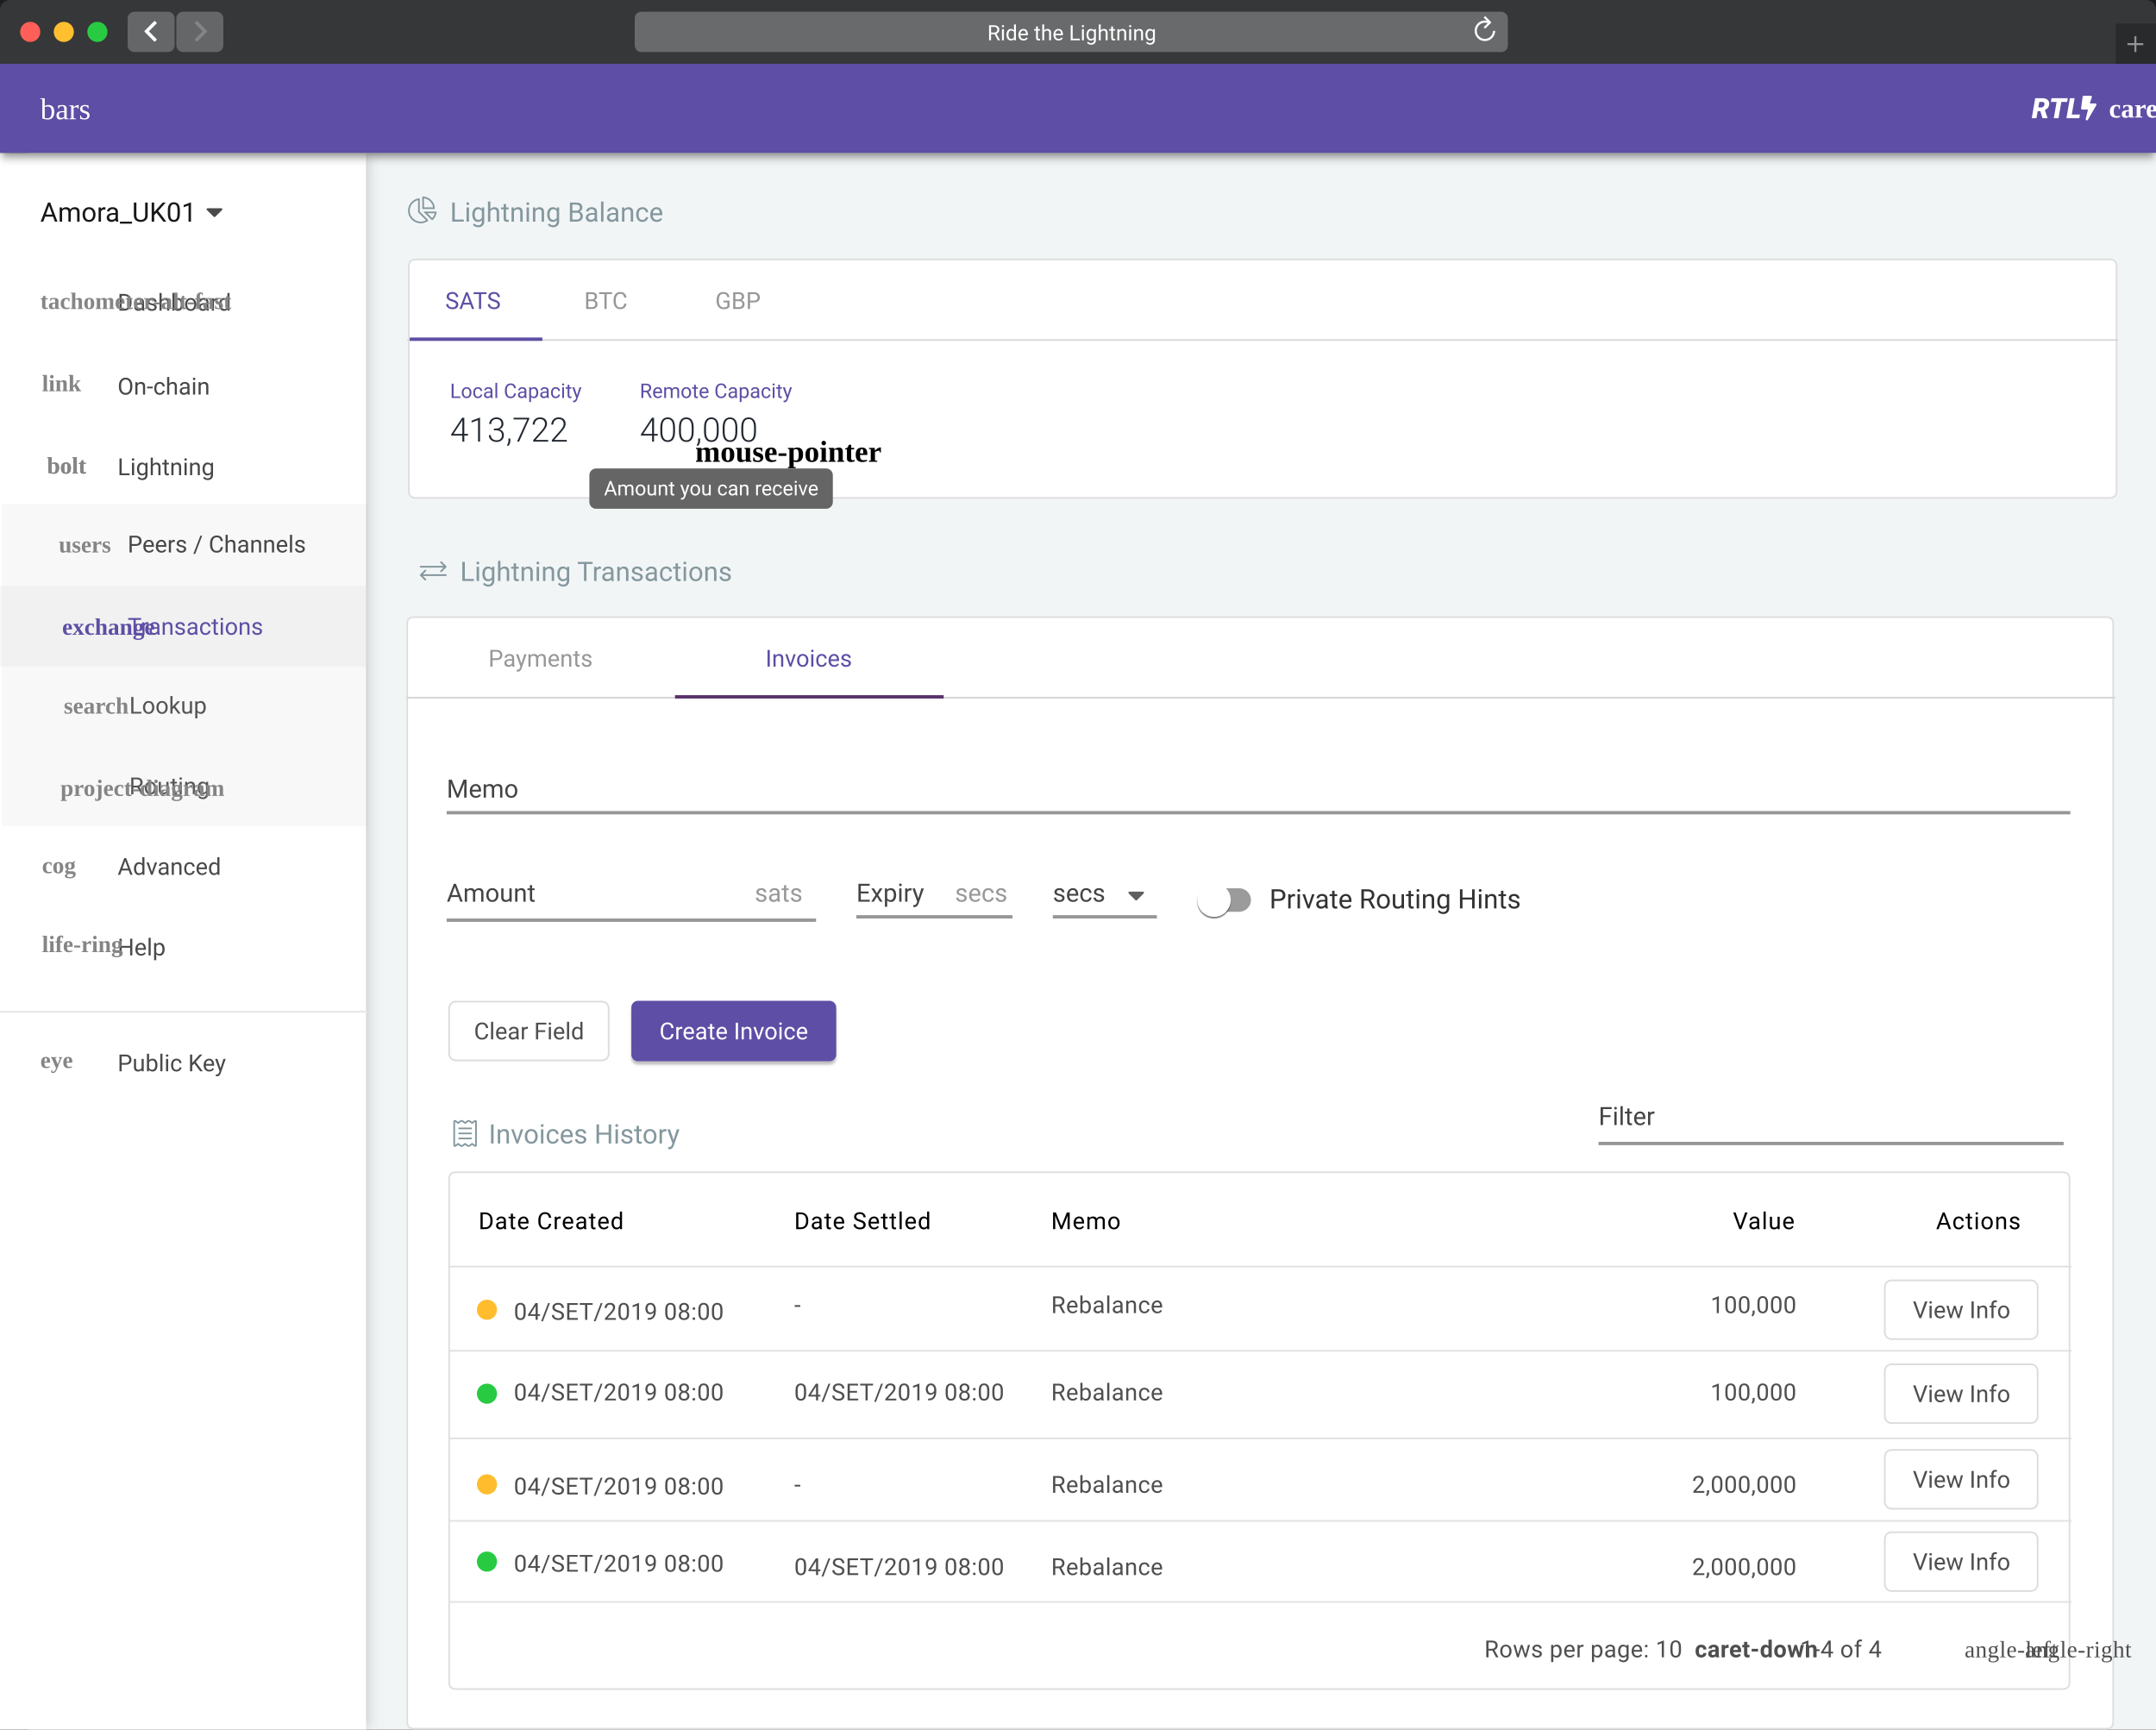
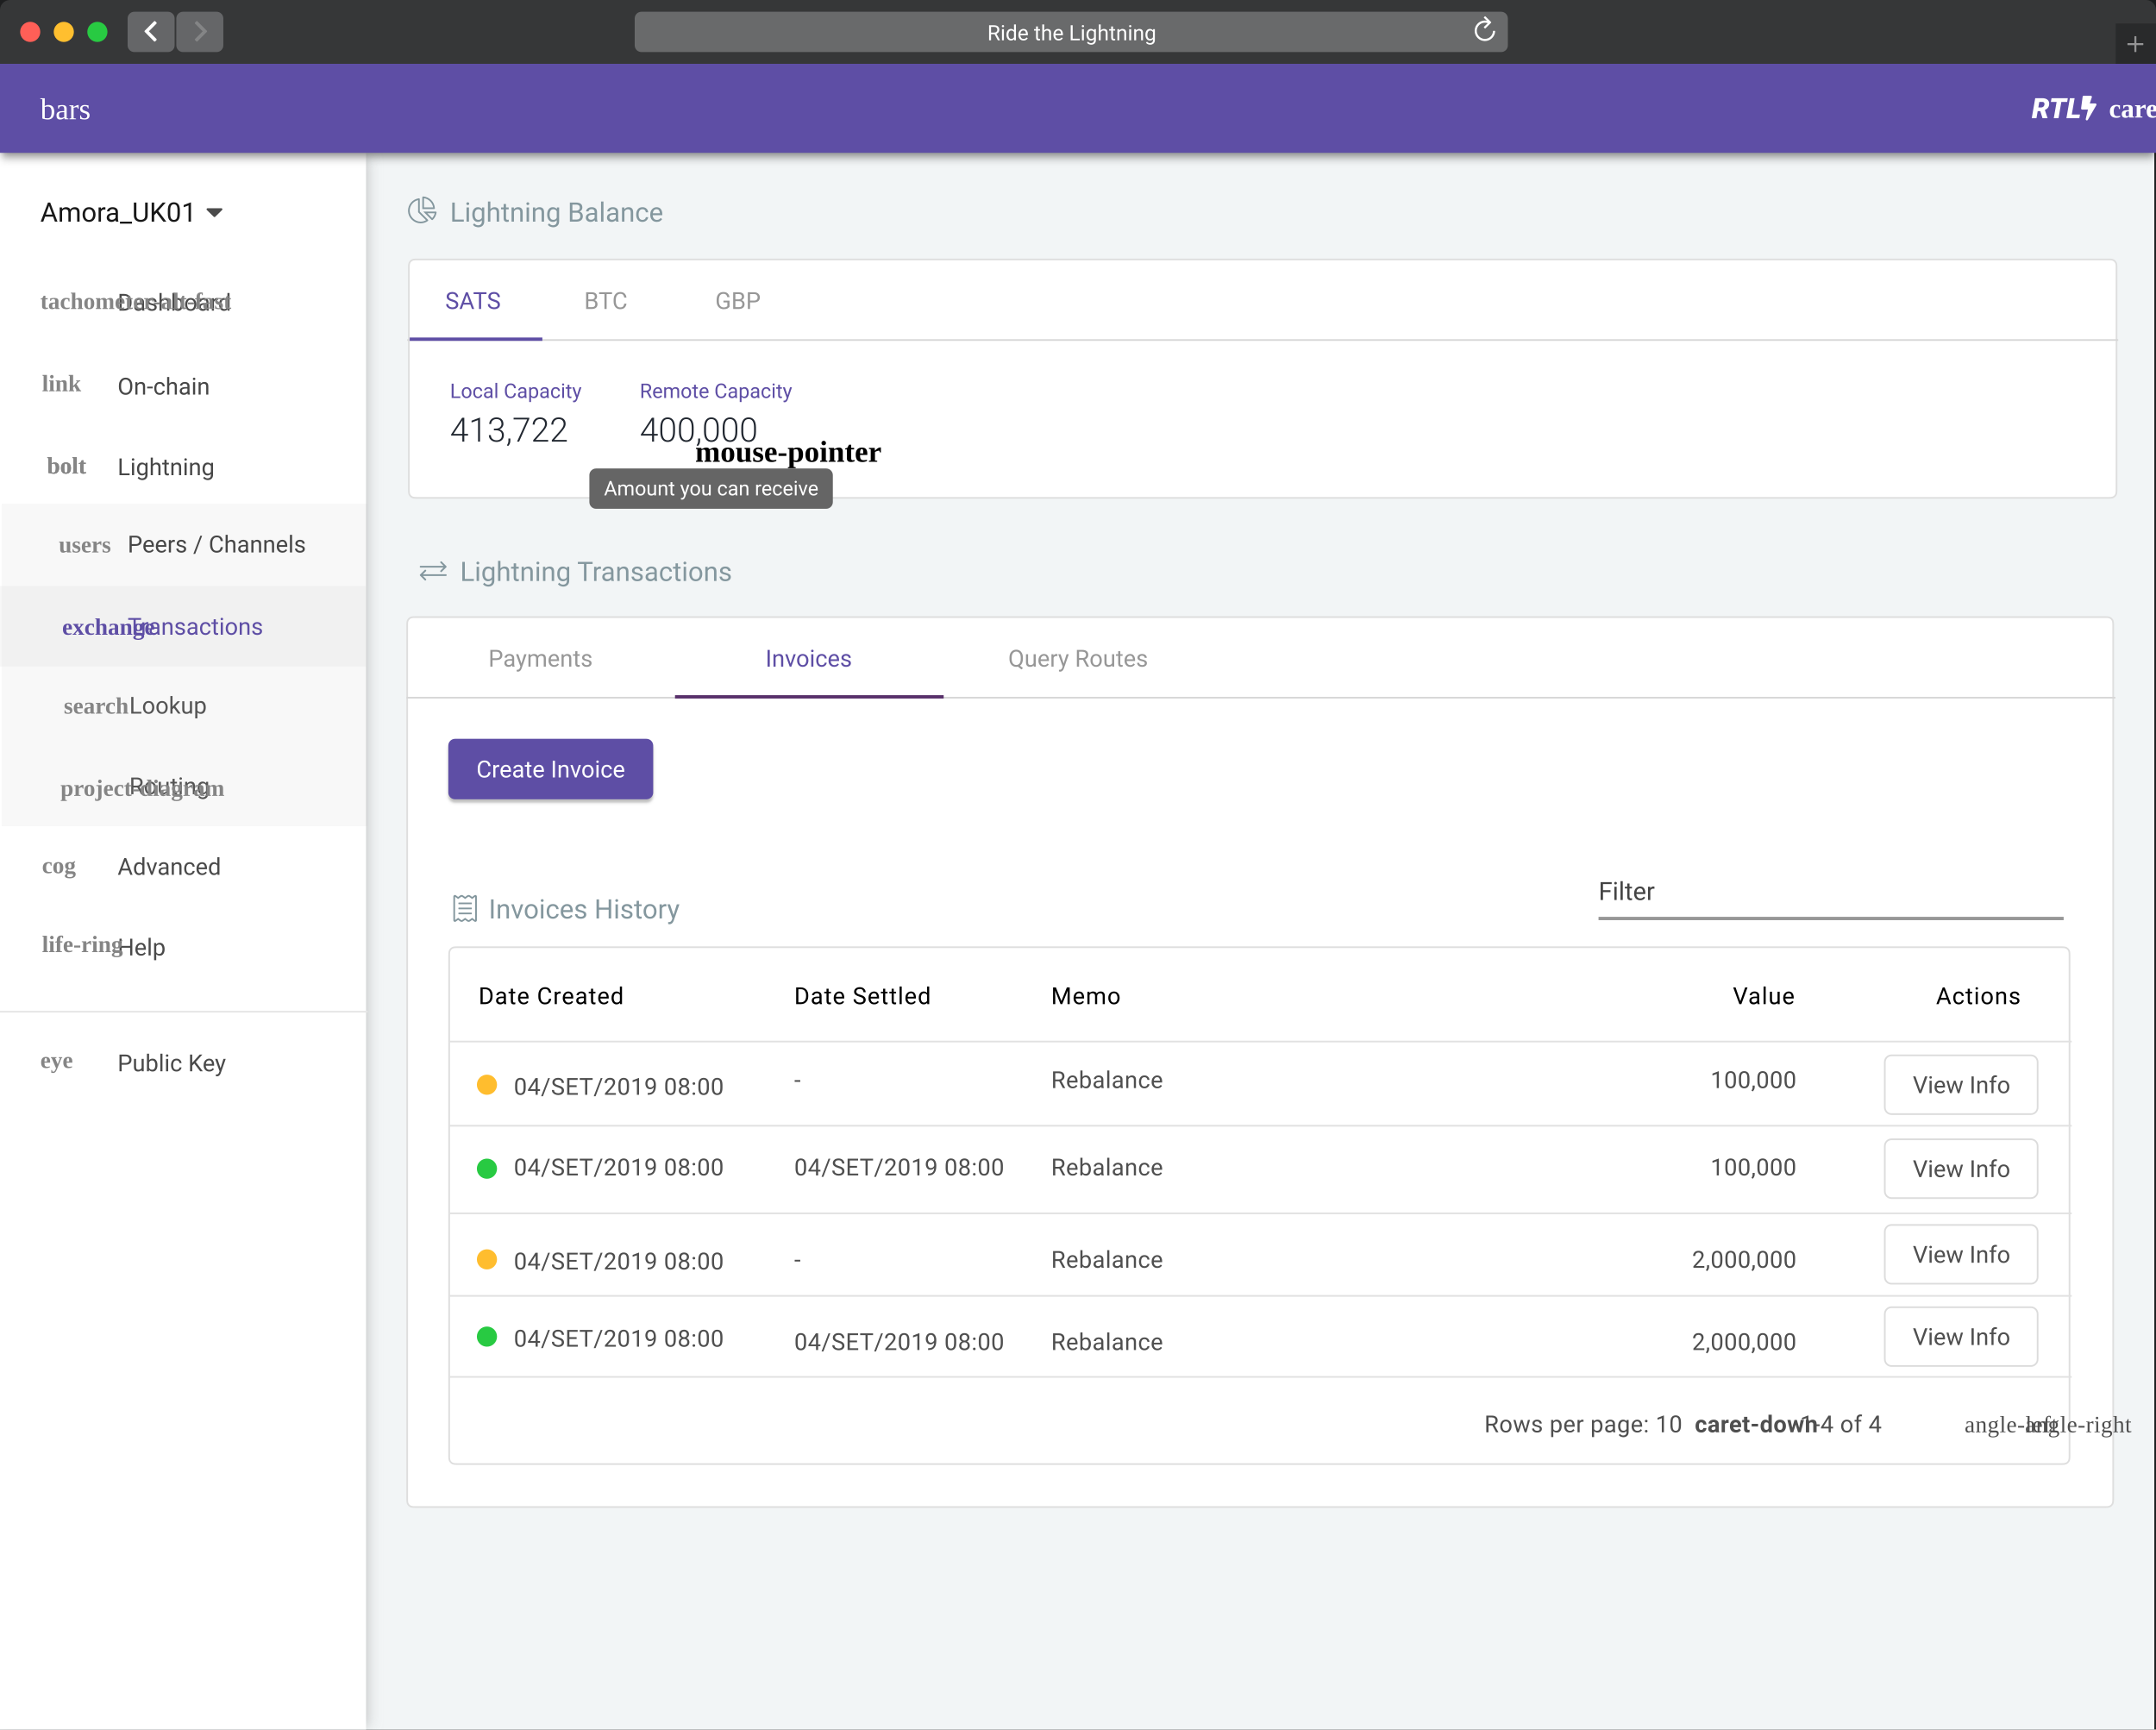
<svg xmlns="http://www.w3.org/2000/svg" xmlns:xlink="http://www.w3.org/1999/xlink" width="1284px" height="1030px" viewBox="0 0 1284 1030" version="1.1">
  <defs>
    <rect id="path-1" x="0" y="0" width="122" height="36" rx="4" />
    <filter x="-3.3%" y="-5.6%" width="106.6%" height="122.2%" filterUnits="objectBoundingBox" id="filter-2">
      <feOffset dx="0" dy="2" in="SourceAlpha" result="shadowOffsetOuter1" />
      <feGaussianBlur stdDeviation="1" in="shadowOffsetOuter1" result="shadowBlurOuter1" />
      <feColorMatrix values="0 0 0 0 0   0 0 0 0 0   0 0 0 0 0  0 0 0 0.257 0" type="matrix" in="shadowBlurOuter1" />
    </filter>
-     <circle id="path-3" cx="10" cy="10" r="10" />
-     <filter x="-10.0%" y="-5.0%" width="120.0%" height="120.0%" filterUnits="objectBoundingBox" id="filter-4">
-       <feOffset dx="0" dy="1" in="SourceAlpha" result="shadowOffsetOuter1" />
-       <feGaussianBlur stdDeviation="0.5" in="shadowOffsetOuter1" result="shadowBlurOuter1" />
-       <feColorMatrix values="0 0 0 0 0   0 0 0 0 0   0 0 0 0 0  0 0 0 0.5 0" type="matrix" in="shadowBlurOuter1" />
-     </filter>
-     <rect id="path-5" x="0" y="91" width="218" height="939" />
-     <filter x="-6.7%" y="-1.3%" width="113.3%" height="103.1%" filterUnits="objectBoundingBox" id="filter-6">
+     <rect id="path-3" x="0" y="91" width="218" height="939" />
+     <filter x="-6.7%" y="-1.3%" width="113.3%" height="103.1%" filterUnits="objectBoundingBox" id="filter-4">
      <feOffset dx="0" dy="2" in="SourceAlpha" result="shadowOffsetOuter1" />
      <feGaussianBlur stdDeviation="4.5" in="shadowOffsetOuter1" result="shadowBlurOuter1" />
      <feColorMatrix values="0 0 0 0 0.509   0 0 0 0 0.508   0 0 0 0 0.508  0 0 0 0.5 0" type="matrix" in="shadowBlurOuter1" />
    </filter>
-     <rect id="path-7" x="0" y="38" width="1284" height="53" />
-     <filter x="-0.8%" y="-15.1%" width="101.6%" height="137.7%" filterUnits="objectBoundingBox" id="filter-8">
+     <rect id="path-5" x="0" y="38" width="1284" height="53" />
+     <filter x="-0.8%" y="-15.1%" width="101.6%" height="137.7%" filterUnits="objectBoundingBox" id="filter-6">
      <feOffset dx="0" dy="2" in="SourceAlpha" result="shadowOffsetOuter1" />
      <feGaussianBlur stdDeviation="3" in="shadowOffsetOuter1" result="shadowBlurOuter1" />
      <feColorMatrix values="0 0 0 0 0   0 0 0 0 0   0 0 0 0 0  0 0 0 0.5 0" type="matrix" in="shadowBlurOuter1" />
    </filter>
  </defs>
  <g id="lightning_nav02_02_1_invoices" stroke="none" stroke-width="1" fill="none" fill-rule="evenodd">
    <rect fill="#1D1E1F" x="0" y="0" width="1284" height="1030" />
-     <rect id="Background" fill="#F2F5F6" x="17" y="38" width="1284" height="992" />
+     <rect id="Background" fill="#F2F5F6" x="-1" y="38" width="1284" height="992" />
    <text id="Lightning-Transactio" font-family="Roboto-Regular, Roboto" font-size="16" font-weight="normal" fill="#84979E">
      <tspan x="274" y="346">Lightning Transactions</tspan>
    </text>
    <path d="M265.89,337.765 C266.037,337.619 266.037,337.381 265.89,337.235 L263,334.36 C262.854,334.213 262.616,334.213 262.47,334.36 L262.249,334.581 C262.102,334.727 262.102,334.965 262.249,335.111 L264.153,337 L250.375,337 C250.168,337 250,337.168 250,337.375 L250,337.625 C250,337.832 250.168,338 250.375,338 L264.153,338 L262.249,339.889 C262.102,340.035 262.102,340.273 262.249,340.419 L262.47,340.64 C262.616,340.787 262.854,340.787 263,340.64 L265.89,337.765 Z M250.11,342.765 C249.963,342.619 249.963,342.381 250.11,342.235 L253,339.36 C253.146,339.213 253.384,339.213 253.53,339.36 L253.751,339.581 C253.898,339.727 253.898,339.965 253.751,340.111 L251.847,342 L265.625,342 C265.832,342 266,342.168 266,342.375 L266,342.625 C266,342.832 265.832,343 265.625,343 L251.847,343 L253.751,344.889 C253.898,345.035 253.898,345.273 253.751,345.419 L253.53,345.64 C253.384,345.787 253.146,345.787 253,345.64 L250.11,342.765 Z" id="e" fill="#84979E" fill-rule="nonzero" />
-     <path d="M247.128,367.5 C245.578,367.5 244.941,367.623 244.282,367.975 C243.717,368.277 243.277,368.717 242.975,369.282 C242.623,369.941 242.5,370.578 242.5,372.128 L242.5,1024.872 C242.5,1026.422 242.623,1027.059 242.975,1027.718 C243.277,1028.283 243.717,1028.723 244.282,1029.025 C244.941,1029.377 245.578,1029.5 247.128,1029.5 L1253.872,1029.5 C1255.422,1029.5 1256.059,1029.377 1256.718,1029.025 C1257.283,1028.723 1257.723,1028.283 1258.025,1027.718 C1258.377,1027.059 1258.5,1026.422 1258.5,1024.872 L1258.5,372.128 C1258.5,370.578 1258.377,369.941 1258.025,369.282 C1257.723,368.717 1257.283,368.277 1256.718,367.975 C1256.059,367.623 1255.422,367.5 1253.872,367.5 L247.128,367.5 Z" id="Rectangle" stroke="#DEDEDE" fill="#FFFFFF" />
+     <path d="M1253.872,367.5 L247.128,367.5 C245.486,367.5 244.884,367.653 244.282,367.975 C243.719,368.276 243.276,368.719 242.975,369.282 C242.653,369.884 242.5,370.486 242.5,372.128 L242.5,892.872 C242.5,894.514 242.653,895.116 242.975,895.718 C243.276,896.281 243.719,896.724 244.282,897.025 C244.884,897.347 245.486,897.5 247.128,897.5 L1253.872,897.5 C1255.514,897.5 1256.116,897.347 1256.718,897.025 C1257.281,896.724 1257.724,896.281 1258.025,895.718 C1258.347,895.116 1258.5,894.514 1258.5,892.872 L1258.5,372.128 C1258.5,370.486 1258.347,369.884 1258.025,369.282 C1257.724,368.719 1257.281,368.276 1256.718,367.975 C1256.116,367.653 1255.514,367.5 1253.872,367.5 Z" id="Rectangle" stroke="#DEDEDE" fill="#FFFFFF" />
    <line x1="242.674" y1="415.5" x2="1259.326" y2="415.5" id="Line" stroke="#D7D7D7" stroke-linecap="square" />
    <rect id="Rectangle" fill="#5E4EA5" opacity="0" x="242" y="414" width="160" height="2" />
    <rect id="Rectangle" fill="#59316B" x="402" y="414" width="160" height="2" />
    <text id="Payments" font-family="Roboto-Regular, Roboto" font-size="14" font-weight="normal" fill="#979797">
      <tspan x="290.862" y="397">Payments</tspan>
    </text>
    <text id="Invoices" font-family="Roboto-Medium, Roboto" font-size="14" font-weight="400" fill="#5E4EA5">
      <tspan x="455.863" y="397">Invoices</tspan>
    </text>
-     <text id="Memo" font-family="Roboto-Regular, Roboto" font-size="15" font-weight="normal" fill="#444444">
-       <tspan x="266" y="475">Memo</tspan>
-     </text>
-     <rect id="Rectangle" stroke="#979797" fill="#D8D8D8" transform="translate(749.5, 484.5) scale(1, -1) translate(-749.5, -484.5) " x="266.5" y="484.5" width="966" height="1" />
-     <g id="Group-8" transform="translate(266, 523)">
-       <text id="Amount" font-family="Roboto-Regular, Roboto" font-size="15" font-weight="normal" fill="#444444">
-         <tspan x="0" y="14">Amount</tspan>
-       </text>
-       <rect id="Rectangle" stroke="#979797" fill="#D8D8D8" x="0.5" y="24.5" width="219" height="1" />
-       <text id="sats" font-family="Roboto-Regular, Roboto" font-size="15" font-weight="normal" fill="#999999">
-         <tspan x="183.472" y="14">sats</tspan>
-       </text>
-       <text id="secs" font-family="Roboto-Regular, Roboto" font-size="15" font-weight="normal" fill="#999999">
-         <tspan x="302.733" y="14">secs</tspan>
-       </text>
-     </g>
-     <text id="Amount" opacity="0" font-family="Roboto-Regular, Roboto" font-size="12" font-weight="normal" fill="#5E4EA5">
-       <tspan x="266" y="450">Amount</tspan>
-     </text>
-     <g id="Group-32" transform="translate(376, 596)">
+     <g id="Group-32" transform="translate(267, 440)">
      <g id="Rectangle-Copy-7">
        <use fill="black" fill-opacity="1" filter="url(#filter-2)" xlink:href="#path-1" />
        <use fill="#5E4EA5" fill-rule="evenodd" xlink:href="#path-1" />
      </g>
      <text id="Create-Invoice" font-family="Roboto-Medium, Roboto" font-size="14" font-weight="400" fill="#FFFFFF">
        <tspan x="16.69" y="23">Create Invoice</tspan>
      </text>
    </g>
-     <g id="Group-31" transform="translate(267, 596)">
-       <rect id="Rectangle-Copy-7" stroke="#DCDCDC" fill="#FFFFFF" x="0.5" y="0.5" width="95" height="35" rx="4" />
-       <text id="Clear-Field" font-family="Roboto-Medium, Roboto" font-size="14" font-weight="400" fill="#4F4F4F">
-         <tspan x="15.267" y="23">Clear Field</tspan>
-       </text>
-     </g>
-     <g id="Group-29" transform="translate(267, 634)">
+     <g id="Group-29" transform="translate(267, 500)">
      <text id="Invoices-History" font-family="Roboto-Regular, Roboto" font-size="16" font-weight="normal" fill="#84979E">
        <tspan x="24" y="47">Invoices History</tspan>
      </text>
-       <path d="M5.128,64.099 C3.578,64.099 2.941,64.222 2.282,64.574 C1.717,64.876 1.277,65.316 0.975,65.881 C0.623,66.539 0.5,67.176 0.5,68.726 L0.5,367.271 C0.5,368.821 0.623,369.458 0.975,370.116 C1.277,370.681 1.717,371.121 2.282,371.423 C2.941,371.776 3.578,371.899 5.128,371.899 L960.872,371.899 C962.422,371.899 963.059,371.776 963.718,371.423 C964.283,371.121 964.723,370.681 965.025,370.116 C965.377,369.458 965.5,368.821 965.5,367.271 L965.5,68.726 C965.5,67.176 965.377,66.539 965.025,65.881 C964.723,65.316 964.283,64.876 963.718,64.574 C963.059,64.222 962.422,64.099 960.872,64.099 L5.128,64.099 Z" id="Rectangle" stroke="#DEDEDE" fill="#FFFFFF" />
+       <path d="M960.872,64.099 L5.128,64.099 C3.486,64.099 2.884,64.252 2.282,64.574 C1.719,64.875 1.276,65.317 0.975,65.881 C0.653,66.483 0.5,67.085 0.5,68.726 L0.5,367.271 C0.5,368.912 0.653,369.514 0.975,370.116 C1.276,370.68 1.719,371.122 2.282,371.423 C2.884,371.745 3.486,371.899 5.128,371.899 L960.872,371.899 C962.514,371.899 963.116,371.745 963.718,371.423 C964.281,371.122 964.724,370.68 965.025,370.116 C965.347,369.514 965.5,368.912 965.5,367.271 L965.5,68.726 C965.5,67.085 965.347,66.483 965.025,65.881 C964.724,65.317 964.281,64.875 963.718,64.574 C963.116,64.252 962.514,64.099 960.872,64.099 Z" id="Rectangle" stroke="#DEDEDE" fill="#FFFFFF" />
      <g id="Group-5" transform="translate(18, 85)" font-size="14">
        <text id="Date-Created" font-family="Roboto-Medium, Roboto" font-weight="400" letter-spacing="0.5" fill="#000000">
          <tspan x="0" y="13">Date Created</tspan>
        </text>
        <text id="04/SET/2019-08:00" font-family="Roboto-Regular, Roboto" font-weight="normal" letter-spacing="0.2" fill="#4F4F4F">
          <tspan x="21" y="67">04/SET/2019 08:00</tspan>
        </text>
        <text id="04/SET/2019-08:00" font-family="Roboto-Regular, Roboto" font-weight="normal" letter-spacing="0.2" fill="#4F4F4F">
          <tspan x="21" y="115">04/SET/2019 08:00</tspan>
        </text>
        <text id="04/SET/2019-08:00" font-family="Roboto-Regular, Roboto" font-weight="normal" letter-spacing="0.2" fill="#4F4F4F">
          <tspan x="21" y="171">04/SET/2019 08:00</tspan>
        </text>
        <text id="04/SET/2019-08:00" font-family="Roboto-Regular, Roboto" font-weight="normal" letter-spacing="0.2" fill="#4F4F4F">
          <tspan x="21" y="217">04/SET/2019 08:00</tspan>
        </text>
      </g>
      <g id="Group-28" transform="translate(17, 140)">
        <circle id="Oval" fill="#FFBD2E" cx="6" cy="6" r="6" />
        <circle id="Oval" fill="#28CA42" cx="6" cy="56" r="6" />
        <circle id="Oval" fill="#FFBD2E" cx="6" cy="110" r="6" />
        <circle id="Oval" fill="#28CA42" cx="6" cy="156" r="6" />
      </g>
      <g id="Group-21" transform="translate(206, 85)" font-size="14">
        <text id="Date-Settled" font-family="Roboto-Medium, Roboto" font-weight="400" letter-spacing="0.5" fill="#000000">
          <tspan x="0" y="13">Date Settled</tspan>
        </text>
        <text id="-" font-family="Roboto-Regular, Roboto" font-weight="normal" letter-spacing="0.2" fill="#4F4F4F">
          <tspan x="0" y="63">-</tspan>
        </text>
        <text id="04/SET/2019-08:00" font-family="Roboto-Regular, Roboto" font-weight="normal" letter-spacing="0.2" fill="#4F4F4F">
          <tspan x="0" y="115">04/SET/2019 08:00</tspan>
        </text>
        <text id="-" font-family="Roboto-Regular, Roboto" font-weight="normal" letter-spacing="0.2" fill="#4F4F4F">
          <tspan x="0" y="170">-</tspan>
        </text>
        <text id="04/SET/2019-08:00" font-family="Roboto-Regular, Roboto" font-weight="normal" letter-spacing="0.2" fill="#4F4F4F">
          <tspan x="0" y="219">04/SET/2019 08:00</tspan>
        </text>
      </g>
      <g id="Group-19" transform="translate(740, 85)" font-size="14">
        <text id="Value" font-family="Roboto-Medium, Roboto" font-weight="400" letter-spacing="0.5" fill="#000000">
          <tspan x="25" y="13">Value</tspan>
        </text>
        <text id="100,000" font-family="Roboto-Regular, Roboto" font-weight="normal" letter-spacing="0.2" fill="#4F4F4F">
          <tspan x="11.684" y="63">100,000</tspan>
        </text>
        <text id="100,000" font-family="Roboto-Regular, Roboto" font-weight="normal" letter-spacing="0.2" fill="#4F4F4F">
          <tspan x="11.684" y="115">100,000</tspan>
        </text>
        <text id="2,000,000" font-family="Roboto-Regular, Roboto" font-weight="normal" letter-spacing="0.2" fill="#4F4F4F">
          <tspan x="0.675" y="170">2,000,000</tspan>
        </text>
        <text id="2,000,000" font-family="Roboto-Regular, Roboto" font-weight="normal" letter-spacing="0.2" fill="#4F4F4F">
          <tspan x="0.675" y="219">2,000,000</tspan>
        </text>
      </g>
      <g id="Group-17" transform="translate(359, 85)" font-size="14">
        <text id="Memo" font-family="Roboto-Medium, Roboto" font-weight="400" letter-spacing="0.5" fill="#000000">
          <tspan x="0" y="13">Memo</tspan>
        </text>
        <text id="Rebalance" font-family="Roboto-Regular, Roboto" font-weight="normal" letter-spacing="0.2" fill="#4F4F4F">
          <tspan x="0" y="63">Rebalance</tspan>
        </text>
        <text id="Rebalance" font-family="Roboto-Regular, Roboto" font-weight="normal" letter-spacing="0.2" fill="#4F4F4F">
          <tspan x="0" y="115">Rebalance</tspan>
        </text>
        <text id="Rebalance" font-family="Roboto-Regular, Roboto" font-weight="normal" letter-spacing="0.2" fill="#4F4F4F">
          <tspan x="0" y="170">Rebalance</tspan>
        </text>
        <text id="Rebalance" font-family="Roboto-Regular, Roboto" font-weight="normal" letter-spacing="0.2" fill="#4F4F4F">
          <tspan x="0" y="219">Rebalance</tspan>
        </text>
      </g>
      <g id="Group-25" transform="translate(855, 85)">
        <text id="Actions" font-family="Roboto-Medium, Roboto" font-size="14" font-weight="400" letter-spacing="0.5" fill="#000000">
          <tspan x="31" y="13">Actions</tspan>
        </text>
        <rect id="Rectangle-Copy-7" stroke="#DCDCDC" fill="#FFFFFF" x="0.5" y="43.5" width="91" height="35" rx="4" />
        <text id="View-Info" font-family="Roboto-Medium, Roboto" font-size="14" font-weight="400" fill="#4F4F4F">
          <tspan x="17.146" y="66">View Info</tspan>
        </text>
        <rect id="Rectangle-Copy-7" stroke="#DCDCDC" fill="#FFFFFF" x="0.5" y="93.5" width="91" height="35" rx="4" />
        <text id="View-Info" font-family="Roboto-Medium, Roboto" font-size="14" font-weight="400" fill="#4F4F4F">
          <tspan x="17.146" y="116">View Info</tspan>
        </text>
        <rect id="Rectangle-Copy-7" stroke="#DCDCDC" fill="#FFFFFF" x="0.5" y="144.5" width="91" height="35" rx="4" />
        <text id="View-Info" font-family="Roboto-Medium, Roboto" font-size="14" font-weight="400" fill="#4F4F4F">
          <tspan x="17.146" y="167">View Info</tspan>
        </text>
        <rect id="Rectangle-Copy-7" stroke="#DCDCDC" fill="#FFFFFF" x="0.5" y="193.5" width="91" height="35" rx="4" />
        <text id="View-Info" font-family="Roboto-Medium, Roboto" font-size="14" font-weight="400" fill="#4F4F4F">
          <tspan x="17.146" y="216">View Info</tspan>
        </text>
      </g>
      <line x1="1" y1="120.274" x2="966.315" y2="120.274" id="Line-2" stroke="#E1E1E1" stroke-linecap="square" />
      <line x1="1" y1="170.43" x2="966.315" y2="170.43" id="Line-2" stroke="#E1E1E1" stroke-linecap="square" />
      <line x1="1" y1="222.592" x2="966.315" y2="222.592" id="Line-2" stroke="#E1E1E1" stroke-linecap="square" />
      <line x1="1" y1="271.744" x2="966.315" y2="271.744" id="Line-2" stroke="#E1E1E1" stroke-linecap="square" />
      <line x1="1" y1="320" x2="966.315" y2="320" id="Line-2" stroke="#E1E1E1" stroke-linecap="square" />
      <path d="M13.75,40.5 C13.887,40.5 14,40.613 14,40.75 L14,41.25 C14,41.388 13.887,41.5 13.75,41.5 L6.25,41.5 C6.112,41.5 6,41.388 6,41.25 L6,40.75 C6,40.613 6.112,40.5 6.25,40.5 L13.75,40.5 Z M13.75,43.5 C13.887,43.5 14,43.612 14,43.75 L14,44.25 C14,44.388 13.887,44.5 13.75,44.5 L6.25,44.5 C6.112,44.5 6,44.388 6,44.25 L6,43.75 C6,43.612 6.112,43.5 6.25,43.5 L13.75,43.5 Z M16.066,33 C16.553,33 17,33.391 16.997,33.934 L16.997,48.069 C16.997,48.619 16.55,49 16.066,49 C15.881,49 15.694,48.944 15.525,48.822 L14.166,47.844 L12.959,48.712 C12.697,48.903 12.391,48.997 12.084,48.997 C11.778,48.997 11.469,48.9 11.206,48.712 L10,47.844 L8.794,48.712 C8.531,48.903 8.225,48.997 7.919,48.997 C7.609,48.997 7.303,48.9 7.041,48.712 L5.834,47.844 L4.475,48.822 C4.303,48.944 4.116,49 3.934,49 C3.447,49 3,48.609 3,48.069 L3,33.934 C3,33.384 3.45,33.003 3.934,33 C4.119,33 4.306,33.056 4.475,33.178 L5.834,34.156 L7.041,33.288 C7.303,33.097 7.609,33.003 7.916,33.003 C8.222,33.003 8.531,33.1 8.794,33.288 L10,34.156 L11.206,33.288 C11.469,33.097 11.775,33.003 12.081,33.003 C12.391,33.003 12.697,33.1 12.959,33.288 L14.166,34.156 L15.525,33.178 C15.697,33.056 15.884,33 16.066,33 Z M16,47.931 L16,34.069 L14.75,34.969 L14.169,35.391 L13.584,34.969 L12.378,34.103 C12.291,34.041 12.191,34.006 12.084,34.006 C11.978,34.006 11.878,34.038 11.791,34.1 L10.584,34.969 L10,35.391 L9.416,34.969 L8.209,34.103 C8.122,34.041 8.022,34.006 7.916,34.006 C7.812,34.006 7.712,34.038 7.625,34.1 L6.419,34.969 L5.834,35.391 L5.25,34.969 L4,34.069 L4,47.95 L5.25,47.031 L5.831,46.609 L6.416,47.031 L7.622,47.897 C7.709,47.959 7.809,47.994 7.916,47.994 C8.022,47.994 8.122,47.962 8.209,47.9 L9.416,47.031 L10,46.609 L10.584,47.031 L11.791,47.897 C11.878,47.959 11.978,47.994 12.084,47.994 C12.187,47.994 12.287,47.962 12.375,47.9 L13.581,47.031 L14.166,46.609 L14.75,47.031 L16,47.931 Z M13.75,37.5 C13.887,37.5 14,37.613 14,37.75 L14,38.25 C14,38.388 13.887,38.5 13.75,38.5 L6.25,38.5 C6.112,38.5 6,38.388 6,38.25 L6,37.75 C6,37.613 6.112,37.5 6.25,37.5 L13.75,37.5 Z" id="r" fill="#84979E" fill-rule="nonzero" />
      <g id="Group-33" transform="translate(617, 340)" fill="#4F4F4F" font-size="14" font-weight="normal" letter-spacing="0.2">
        <text id="Rows-per-page:-10-ca" font-family="Roboto-Regular, Roboto">
          <tspan x="0" y="13">Rows per page: 10  </tspan>
          <tspan x="125.336" y="13" font-family="FontAwesome5Pro-Solid, Font Awesome 5 Pro" font-weight="700">caret-down</tspan>
        </text>
        <text id="1-4-of-4" font-family="Roboto-Regular, Roboto">
          <tspan x="188" y="13">1-4 of 4</tspan>
        </text>
        <text id="angle-right" font-family="FontAwesome5Pro-Regular, Font Awesome 5 Pro">
          <tspan x="322" y="13">angle-right</tspan>
        </text>
        <text id="angle-left" font-family="FontAwesome5Pro-Regular, Font Awesome 5 Pro">
          <tspan x="286" y="13">angle-left</tspan>
        </text>
      </g>
      <g id="Group-13" transform="translate(685, 0)">
        <g id="Group-7" transform="translate(0, 22)">
          <text id="Filter" font-family="Roboto-Regular, Roboto" font-size="15" font-weight="normal" fill="#444444">
            <tspan x="1.13686838e-13" y="14">Filter</tspan>
          </text>
          <rect id="Rectangle" stroke="#979797" fill="#D8D8D8" x="0.5" y="24.5" width="276" height="1" />
        </g>
        <text id="Amount" opacity="0" font-family="Roboto-Regular, Roboto" font-size="12" font-weight="normal" fill="#5E4EA5">
          <tspan x="0" y="11">Amount</tspan>
        </text>
      </g>
    </g>
    <g id="Group-16" transform="translate(250, 331)" />
-     <g id="Group-7" transform="translate(266, 461)" />
-     <text id="Expiry" font-family="Roboto-Regular, Roboto" font-size="15" font-weight="normal" fill="#444444">
-       <tspan x="510" y="537">Expiry</tspan>
-     </text>
-     <rect id="Rectangle" stroke="#979797" fill="#D8D8D8" transform="translate(556.5, 546.5) scale(1, -1) translate(-556.5, -546.5) " x="510.5" y="546.5" width="92" height="1" />
-     <g id="Group-15" transform="translate(713, 526)">
-       <g id="Group-12">
-         <rect id="Rectangle" fill="#9B9B9B" x="1" y="3" width="31" height="14" rx="7" />
-         <g id="Oval">
-           <use fill="black" fill-opacity="1" filter="url(#filter-4)" xlink:href="#path-3" />
-           <use fill="#FFFFFF" fill-rule="evenodd" xlink:href="#path-3" />
-         </g>
-       </g>
-       <text id="Private-Routing-Hint" font-family="Roboto-Regular, Roboto" font-size="16" font-weight="normal" fill="#323232">
-         <tspan x="43" y="15">Private Routing Hints</tspan>
-       </text>
-     </g>
-     <g id="Group-10" transform="translate(627, 523)">
-       <text id="secs" font-family="Roboto-Regular, Roboto" font-size="15" font-weight="normal" fill="#444444">
-         <tspan x="0" y="14">secs</tspan>
-       </text>
-       <rect id="Rectangle" stroke="#979797" fill="#D8D8D8" transform="translate(31, 23.5) scale(1, -1) translate(-31, -23.5) " x="0.5" y="23.5" width="61" height="1" />
-       <path d="M45.626,8 L53.674,8 C54.231,8 54.509,8.672 54.115,9.066 L50.093,13.088 C49.849,13.331 49.451,13.331 49.207,13.088 L45.185,9.066 C44.791,8.672 45.069,8 45.626,8 Z" id="c" fill="#5F5F5F" fill-rule="nonzero" />
-     </g>
    <g id="Rectangle">
+       <use fill="black" fill-opacity="1" filter="url(#filter-4)" xlink:href="#path-3" />
+       <use fill="#FFFFFF" fill-rule="evenodd" xlink:href="#path-3" />
+     </g>
+     <g id="Rectangle-13">
      <use fill="black" fill-opacity="1" filter="url(#filter-6)" xlink:href="#path-5" />
-       <use fill="#FFFFFF" fill-rule="evenodd" xlink:href="#path-5" />
-     </g>
-     <g id="Rectangle-13">
-       <use fill="black" fill-opacity="1" filter="url(#filter-8)" xlink:href="#path-7" />
-       <use fill="#5E4EA5" fill-rule="evenodd" xlink:href="#path-7" />
+       <use fill="#5E4EA5" fill-rule="evenodd" xlink:href="#path-5" />
    </g>
    <g id="Browser">
      <path d="M0,6 C0,2.686 2.679,0 5.992,0 L1278.008,0 C1281.317,0 1284,2.687 1284,6 L1284,38 L0,38 L0,6 Z" id="Tab-BG---Right" fill="#363738" />
      <circle id="Dot---Red" fill="#FF5F57" cx="18" cy="19" r="6" />
      <circle id="Dot---Orange" fill="#FFBF2F" cx="38" cy="19" r="6" />
      <circle id="Dot---Green" fill="#28CA42" cx="58" cy="19" r="6" />
      <g id="Back" transform="translate(76, 7)">
        <rect id="Rectangle" fill="#656668" x="0" y="0" width="28" height="24" rx="4" />
        <path d="M10.161,11.325 L15.78,5.659 C15.96,5.479 16.251,5.479 16.431,5.659 L17.189,6.417 C17.369,6.597 17.369,6.888 17.189,7.068 L12.653,11.65 L17.189,16.232 C17.369,16.412 17.369,16.703 17.189,16.883 L16.431,17.641 C16.251,17.821 15.96,17.821 15.78,17.641 L10.161,11.975 C9.981,11.795 9.981,11.505 10.161,11.325 Z" id="a" fill="#FFFFFF" fill-rule="nonzero" />
      </g>
      <g id="Forward" transform="translate(105, 7)">
        <rect id="Rectangle" fill="#656668" x="0" y="0" width="28" height="24" rx="4" />
        <path d="M18.189,11.975 L12.57,17.641 C12.39,17.821 12.099,17.821 11.919,17.641 L11.161,16.883 C10.981,16.703 10.981,16.412 11.161,16.232 L15.697,11.65 L11.161,7.068 C10.981,6.888 10.981,6.597 11.161,6.417 L11.919,5.659 C12.099,5.479 12.39,5.479 12.57,5.659 L18.189,11.325 C18.369,11.505 18.369,11.795 18.189,11.975 Z" id="a" fill="#FFFFFF" fill-rule="nonzero" opacity="0.2" />
      </g>
      <g id="New-Tab" transform="translate(1260, 14)">
        <rect id="Rectangle" fill="#292A2B" x="0" y="0" width="24" height="24" />
        <path d="M16.253,11.684 C16.362,11.684 16.45,11.772 16.45,11.881 L16.45,12.669 C16.45,12.778 16.362,12.866 16.253,12.866 L12.316,12.866 L12.316,16.803 C12.316,16.912 12.228,17 12.119,17 L11.331,17 C11.222,17 11.134,16.912 11.134,16.803 L11.134,12.866 L7.197,12.866 C7.088,12.866 7,12.778 7,12.669 L7,11.881 C7,11.772 7.088,11.684 7.197,11.684 L11.134,11.684 L11.134,7.747 C11.134,7.638 11.222,7.55 11.331,7.55 L12.119,7.55 C12.228,7.55 12.316,7.638 12.316,7.747 L12.316,11.684 L16.253,11.684 Z" id="p" fill="#FFFFFF" fill-rule="nonzero" opacity="0.498" />
      </g>
      <g id="URL" transform="translate(378, 7)">
        <path d="M0,3.99 C0,1.786 1.781,5.31029755e-14 3.998,5.28693238e-14 L516.002,-1.1012102e-15 C518.21,-1.33393271e-15 520,1.784 520,3.99 L520,20.01 C520,22.214 518.219,24 516.002,24 L3.998,24 C1.79,24 0,22.216 0,20.01 L0,3.99 Z" id="URL-Bar" fill="#696A6B" />
        <path d="M512.305,5.172 C512.468,5.172 512.6,5.304 512.6,5.467 L512.6,10.192 C512.6,10.355 512.468,10.488 512.305,10.488 L507.58,10.488 C507.417,10.488 507.284,10.355 507.284,10.192 L507.284,9.51 C507.284,9.344 507.421,9.211 507.587,9.215 L510.697,9.289 C509.941,7.615 508.258,6.452 506.3,6.452 C503.634,6.452 501.477,8.609 501.477,11.275 C501.477,13.941 503.634,16.098 506.3,16.098 C507.533,16.098 508.657,15.637 509.51,14.877 C509.626,14.773 509.805,14.78 509.916,14.891 L510.401,15.376 C510.521,15.496 510.515,15.692 510.39,15.805 C509.307,16.783 507.873,17.378 506.3,17.378 C502.933,17.378 500.202,14.651 500.197,11.285 C500.192,7.928 502.924,5.182 506.28,5.172 C508.411,5.165 510.289,6.251 511.385,7.9 L511.327,5.474 C511.324,5.308 511.457,5.172 511.623,5.172 L512.305,5.172 Z" id="r" fill="#FFFFFF" fill-rule="nonzero" transform="translate(506.3984, 11.27499) rotate(-45) translate(-506.3984, -11.27499) " />
        <text id="Ride-the-Lightning" font-family="Roboto-Regular, Roboto" font-size="12.6" font-weight="normal" fill="#FFFFFF">
          <tspan x="210" y="17">Ride the Lightning</tspan>
        </text>
      </g>
    </g>
    <text id="Dashboard" font-family="FontAwesome5Pro-Regular, Font Awesome 5 Pro" font-size="18" font-weight="normal" fill="#FFFFFF">
      <tspan x="24" y="71">bars</tspan>
    </text>
    <g id="RTL-Logo" transform="translate(1210, 56)" fill="#FFFFFF">
      <path d="M5.102,10.196 L3.544,10.196 L2.805,14.412 L0,14.412 L2.067,2.469 L6.284,2.477 C7.634,2.477 8.675,2.793 9.405,3.424 C10.135,4.056 10.462,4.919 10.385,6.012 C10.325,6.877 10.076,7.592 9.639,8.158 C9.201,8.724 8.589,9.171 7.801,9.499 L9.409,14.273 L9.409,14.412 L6.415,14.412 L5.102,10.196 Z M3.921,7.973 L5.562,7.989 C6.01,7.989 6.4,7.88 6.731,7.661 C7.062,7.443 7.298,7.143 7.44,6.763 C7.582,6.383 7.623,6.015 7.563,5.66 C7.454,5.053 7.066,4.733 6.398,4.7 L4.495,4.692 L3.921,7.973 Z M21.098,4.692 L17.62,4.692 L15.939,14.412 L13.125,14.412 L14.815,4.692 L11.394,4.692 L11.788,2.469 L21.484,2.469 L21.098,4.692 Z M23.846,12.198 L28.711,12.198 L28.325,14.412 L20.655,14.412 L22.723,2.469 L25.536,2.469 L23.846,12.198 Z" id="RTL-Copy" fill-rule="nonzero" />
      <path d="M37.882,5.594 C38.413,5.594 38.743,6.171 38.476,6.627 L33.423,15.355 C33.297,15.574 33.067,15.7 32.826,15.7 C32.387,15.7 32.054,15.289 32.157,14.853 L33.481,9.269 L30.073,9.269 C29.656,9.269 29.335,8.901 29.389,8.488 L30.308,1.597 C30.354,1.256 30.647,1 30.991,1 L35.126,1 C35.577,1 35.907,1.431 35.792,1.867 L34.569,5.594 L37.882,5.594 Z" id="b-copy" fill-rule="nonzero" />
      <text id="caret-down-copy" font-family="FontAwesome5Pro-Solid, Font Awesome 5 Pro" font-size="16" font-weight="700">
        <tspan x="46" y="14">caret-down</tspan>
      </text>
    </g>
    <g id="Group-23" transform="translate(243, 117)">
      <g id="Group-22" transform="translate(0, 37)">
-         <path d="M5.128,0.5 C3.578,0.5 2.941,0.623 2.282,0.975 C1.717,1.277 1.277,1.717 0.975,2.282 C0.623,2.941 0.5,3.578 0.5,5.128 L0.5,137.872 C0.5,139.422 0.623,140.059 0.975,140.718 C1.277,141.283 1.717,141.723 2.282,142.025 C2.941,142.377 3.578,142.5 5.128,142.5 L1012.872,142.5 C1014.422,142.5 1015.059,142.377 1015.718,142.025 C1016.283,141.723 1016.723,141.283 1017.025,140.718 C1017.377,140.059 1017.5,139.422 1017.5,137.872 L1017.5,5.128 C1017.5,3.578 1017.377,2.941 1017.025,2.282 C1016.723,1.717 1016.283,1.277 1015.718,0.975 C1015.059,0.623 1014.422,0.5 1012.872,0.5 L5.128,0.5 Z" id="Rectangle" stroke="#DEDEDE" fill="#FFFFFF" />
+         <path d="M1012.872,0.5 L5.128,0.5 C3.486,0.5 2.884,0.653 2.282,0.975 C1.719,1.276 1.276,1.719 0.975,2.282 C0.653,2.884 0.5,3.486 0.5,5.128 L0.5,137.872 C0.5,139.514 0.653,140.116 0.975,140.718 C1.276,141.281 1.719,141.724 2.282,142.025 C2.884,142.347 3.486,142.5 5.128,142.5 L1012.872,142.5 C1014.514,142.5 1015.116,142.347 1015.718,142.025 C1016.281,141.724 1016.723,141.281 1017.025,140.718 C1017.347,140.116 1017.5,139.514 1017.5,137.872 L1017.5,5.128 C1017.5,3.486 1017.347,2.884 1017.025,2.282 C1016.723,1.719 1016.281,1.276 1015.718,0.975 C1015.116,0.653 1014.514,0.5 1012.872,0.5 Z" id="Rectangle" stroke="#DEDEDE" fill="#FFFFFF" />
        <line x1="0" y1="48.5" x2="1018" y2="48.5" id="Line" stroke="#D7D7D7" stroke-linecap="square" />
        <rect id="Rectangle" fill="#5E4EA5" x="1" y="47" width="79" height="2" />
        <rect id="Rectangle" fill="#59316B" opacity="0" x="78" y="47" width="80" height="2" />
        <text id="SATS" font-family="Roboto-Medium, Roboto" font-size="14" font-weight="400" fill="#5E4EA5">
          <tspan x="22.144" y="30">SATS</tspan>
        </text>
        <text id="BTC" font-family="Roboto-Regular, Roboto" font-size="14" font-weight="normal" fill="#979797">
          <tspan x="104.909" y="30">BTC</tspan>
        </text>
        <text id="GBP" font-family="Roboto-Regular, Roboto" font-size="14" font-weight="normal" fill="#979797">
          <tspan x="182.958" y="30">GBP</tspan>
        </text>
        <g id="Group-26" transform="translate(25, 72)">
          <text id="Local-Capacity" font-family="Roboto-Medium, Roboto" font-size="12" font-weight="400" fill="#5E4EA5">
            <tspan x="0" y="11">Local Capacity</tspan>
          </text>
          <text id="413,722" font-family="Roboto-Light, Roboto" font-size="20" font-weight="300" fill="#222831">
            <tspan x="0" y="37">413,722</tspan>
          </text>
        </g>
        <g id="Group-26" transform="translate(138, 72)">
          <text id="Remote-Capacity" font-family="Roboto-Medium, Roboto" font-size="12" font-weight="400" fill="#5E4EA5">
            <tspan x="0" y="11">Remote Capacity</tspan>
          </text>
          <text id="400,000" font-family="Roboto-Light, Roboto" font-size="20" font-weight="300" fill="#222831">
            <tspan x="0" y="37">400,000</tspan>
          </text>
        </g>
      </g>
      <g id="Group-27">
        <path d="M16.493,9 C16.792,9 17.037,9.262 16.995,9.558 C16.751,11.284 15.919,12.82 14.71,13.96 C14.618,14.047 14.499,14.089 14.38,14.089 C14.262,14.089 14.1,14.021 14.017,13.938 L9.078,9 L16.493,9 Z M14.371,12.879 C15.115,12.063 15.641,11.068 15.895,10 L11.493,10 L14.371,12.879 Z M7,9 L11.871,13.871 C12.085,14.085 12.069,14.448 11.822,14.623 C10.625,15.472 9.17,15.98 7.595,15.999 C7.564,16 7.535,16 7.504,16 C3.537,16 0.14,12.735 0.004,8.762 C-0.128,4.863 2.719,1.609 6.442,1.083 C6.464,1.08 6.487,1.078 6.508,1.078 C6.776,1.078 7,1.309 7,1.585 L7,9 Z M7.582,14.999 C8.695,14.986 9.77,14.69 10.725,14.139 L6,9.414 L6,2.182 C3.01,2.883 0.898,5.598 1.004,8.728 C1.119,12.128 4.096,15 7.504,15 L7.582,14.999 Z M15.999,6.975 C16.018,7.26 15.778,7.5 15.493,7.5 L8.5,7.5 L8.5,0.507 C8.5,0.233 8.722,3.33786011e-05 8.993,3.33786011e-05 C9.003,3.33786011e-05 9.014,0 9.025,0.001 C12.758,0.259 15.741,3.242 15.999,6.975 Z M9.5,6.5 L14.941,6.5 C14.509,3.711 12.289,1.491 9.5,1.059 L9.5,6.5 Z" id="c" fill="#84979E" fill-rule="nonzero" />
        <text id="Lightning-Balance" font-family="Roboto-Regular, Roboto" font-size="16" font-weight="normal" fill="#84979E">
          <tspan x="25" y="15">Lightning Balance</tspan>
        </text>
        <g id="Group-20" transform="translate(0.000078, 0)" />
      </g>
    </g>
    <g id="Group-24" transform="translate(-1, 117)">
      <g id="Group-2" transform="translate(2, 279)">
        <rect id="Rectangle" fill-opacity="0.114" fill="#5E4EA5" opacity="0" x="0" y="0" width="218" height="48" />
        <text id="On-chain-Copy" font-family="Roboto-Regular, Roboto" font-size="14" font-weight="normal" fill="#474747">
          <tspan x="76" y="29">Lookup</tspan>
        </text>
      </g>
      <g id="Group-2" transform="translate(2, 327)">
        <rect id="Rectangle" fill-opacity="0.114" fill="#5E4EA5" opacity="0" x="0" y="0" width="218" height="48" />
        <text id="On-chain-Copy" font-family="Roboto-Regular, Roboto" font-size="14" font-weight="normal" fill="#474747">
          <tspan x="76" y="29">Routing</tspan>
        </text>
      </g>
      <rect id="Rectangle" fill-opacity="0.114" fill="#C2C2C2" x="2" y="183" width="218" height="192" />
      <rect id="Rectangle" fill-opacity="0.114" fill="#BEBEBE" x="0" y="232" width="219" height="48" />
      <g id="Group-14" transform="translate(1, 232)" fill="#5E4EA5">
        <g id="Group-2">
          <rect id="Rectangle" fill-opacity="0.114" opacity="0" x="0" y="0" width="218" height="48" />
          <text id="On-chain-Copy" font-family="Roboto-Medium, Roboto" font-size="14" font-weight="400">
            <tspan x="76" y="29">Transactions</tspan>
          </text>
        </g>
        <text id="exchange" font-family="FontAwesome5Pro-Solid, Font Awesome 5 Pro" font-size="14" font-weight="700">
          <tspan x="37" y="29">exchange</tspan>
        </text>
      </g>
      <g id="Group-11" transform="translate(1, 183)">
        <g id="Group-13">
          <g id="Group-2">
            <rect id="Rectangle" fill-opacity="0.114" fill="#5E4EA5" opacity="0" x="0" y="0" width="218" height="48" />
            <text id="On-chain-Copy" font-family="Roboto-Regular, Roboto" font-size="14" font-weight="normal" fill="#474747">
              <tspan x="76" y="29">Peers / Channels</tspan>
            </text>
          </g>
        </g>
        <text id="users" font-family="FontAwesome5Pro-Solid, Font Awesome 5 Pro" font-size="14" font-weight="700" fill="#858585">
          <tspan x="35" y="29">users</tspan>
        </text>
      </g>
      <rect id="Rectangle" fill="#D8D8D8" opacity="0" x="1" y="89" width="218" height="48" />
      <text id="On-chain" font-family="Roboto-Regular, Roboto" font-size="14" font-weight="normal" fill="#474747">
        <tspan x="71" y="118">On-chain</tspan>
      </text>
      <g id="Group-9" transform="translate(1, 375)">
        <rect id="Rectangle" fill="#D8D8D8" opacity="0" x="0" y="0" width="218" height="48" />
        <text id="On-chain" font-family="Roboto-Regular, Roboto" font-size="14" font-weight="normal" fill="#4A4A4A">
          <tspan x="70" y="29">Advanced</tspan>
        </text>
        <rect id="Rectangle" fill="#D8D8D8" opacity="0" x="0" y="48" width="218" height="48" />
        <text id="On-chain" font-family="Roboto-Regular, Roboto" font-size="14" font-weight="normal" fill="#4A4A4A">
          <tspan x="70" y="77">Help</tspan>
        </text>
        <g id="Group-6" transform="translate(0, 110)">
          <g id="Group-30" transform="translate(0, 7)">
            <g id="Group-3">
              <rect id="Rectangle" fill="#D8D8D8" opacity="0" x="0" y="0" width="218" height="48" />
              <text id="On-chain" font-family="Roboto-Regular, Roboto" font-size="14" font-weight="normal" fill="#4A4A4A">
                <tspan x="70" y="29">Public Key</tspan>
              </text>
            </g>
            <text id="eye" font-family="FontAwesome5Pro-Solid, Font Awesome 5 Pro" font-size="14" font-weight="700" fill="#858585">
              <tspan x="24" y="27">eye</tspan>
            </text>
          </g>
          <line x1="0.5" y1="0.5" x2="218.5" y2="0.5" id="Line-3" stroke="#E6E6E6" stroke-linecap="square" />
        </g>
        <text id="cog" font-family="FontAwesome5Pro-Solid, Font Awesome 5 Pro" font-size="14" font-weight="700" fill="#858585">
          <tspan x="25" y="28">cog</tspan>
        </text>
        <text id="life-ring" font-family="FontAwesome5Pro-Solid, Font Awesome 5 Pro" font-size="14" font-weight="700" fill="#858585">
          <tspan x="25" y="75">life-ring</tspan>
        </text>
      </g>
      <text id="On-chain-Copy" font-family="Roboto-Regular, Roboto" font-size="14" font-weight="normal" fill="#474747">
        <tspan x="71" y="166">Lightning</tspan>
      </text>
      <text id="Dashboard" font-family="Roboto-Regular, Roboto" font-size="14" font-weight="normal" fill="#4A4A4A">
        <tspan x="71" y="68">Dashboard</tspan>
      </text>
      <g id="Group-18" transform="translate(25, 0)">
        <text id="Dashboard" font-family="Roboto-Regular, Roboto" font-size="16" font-weight="normal" fill="#181818">
          <tspan x="0" y="15">Amora_UK01</tspan>
        </text>
        <path d="M99.637,7 L107.823,7 C108.39,7 108.673,7.672 108.272,8.066 L104.18,12.087 C103.932,12.331 103.528,12.331 103.28,12.087 L99.188,8.066 C98.787,7.672 99.07,7 99.637,7 Z" id="c" fill="#4B4B4B" fill-rule="nonzero" />
      </g>
      <text id="tachometer-alt-fast" font-family="FontAwesome5Pro-Solid, Font Awesome 5 Pro" font-size="14" font-weight="700" fill="#858585">
        <tspan x="25" y="67">tachometer-alt-fast</tspan>
      </text>
      <text id="link" font-family="FontAwesome5Pro-Solid, Font Awesome 5 Pro" font-size="14" font-weight="700" fill="#858585">
        <tspan x="26" y="116">link</tspan>
      </text>
      <text id="bolt" font-family="FontAwesome5Pro-Solid, Font Awesome 5 Pro" font-size="14" font-weight="700" fill="#858585">
        <tspan x="29" y="165">bolt</tspan>
      </text>
      <text id="bolt" font-family="FontAwesome5Pro-Solid, Font Awesome 5 Pro" font-size="14" font-weight="700" fill="#858585">
        <tspan x="29" y="165">bolt</tspan>
      </text>
      <text id="search" font-family="FontAwesome5Pro-Solid, Font Awesome 5 Pro" font-size="14" font-weight="700" fill="#858585">
        <tspan x="39" y="308">search</tspan>
      </text>
      <text id="project-diagram" font-family="FontAwesome5Pro-Solid, Font Awesome 5 Pro" font-size="14" font-weight="700" fill="#858585">
        <tspan x="37" y="357">project-diagram</tspan>
      </text>
    </g>
    <g id="Group-4" transform="translate(351, 279)">
      <rect id="Rectangle" fill="#656565" x="0" y="0" width="145" height="24" rx="4" />
      <text id="Amount-you-can-recei" font-family="Roboto-Medium, Roboto" font-size="12" font-weight="400" fill="#FFFFFF">
        <tspan x="8.696" y="16">Amount you can receive</tspan>
      </text>
    </g>
    <text id="mouse-pointer" font-family="FontAwesome5Pro-Solid, Font Awesome 5 Pro" font-size="18" font-weight="700" fill="#000000">
      <tspan x="414" y="275">mouse-pointer</tspan>
    </text>
+     <text id="Query-Routes" font-family="Roboto-Regular, Roboto" font-size="14" font-weight="normal" fill="#979797">
+       <tspan x="600.441" y="397">Query Routes</tspan>
+     </text>
  </g>
</svg>
